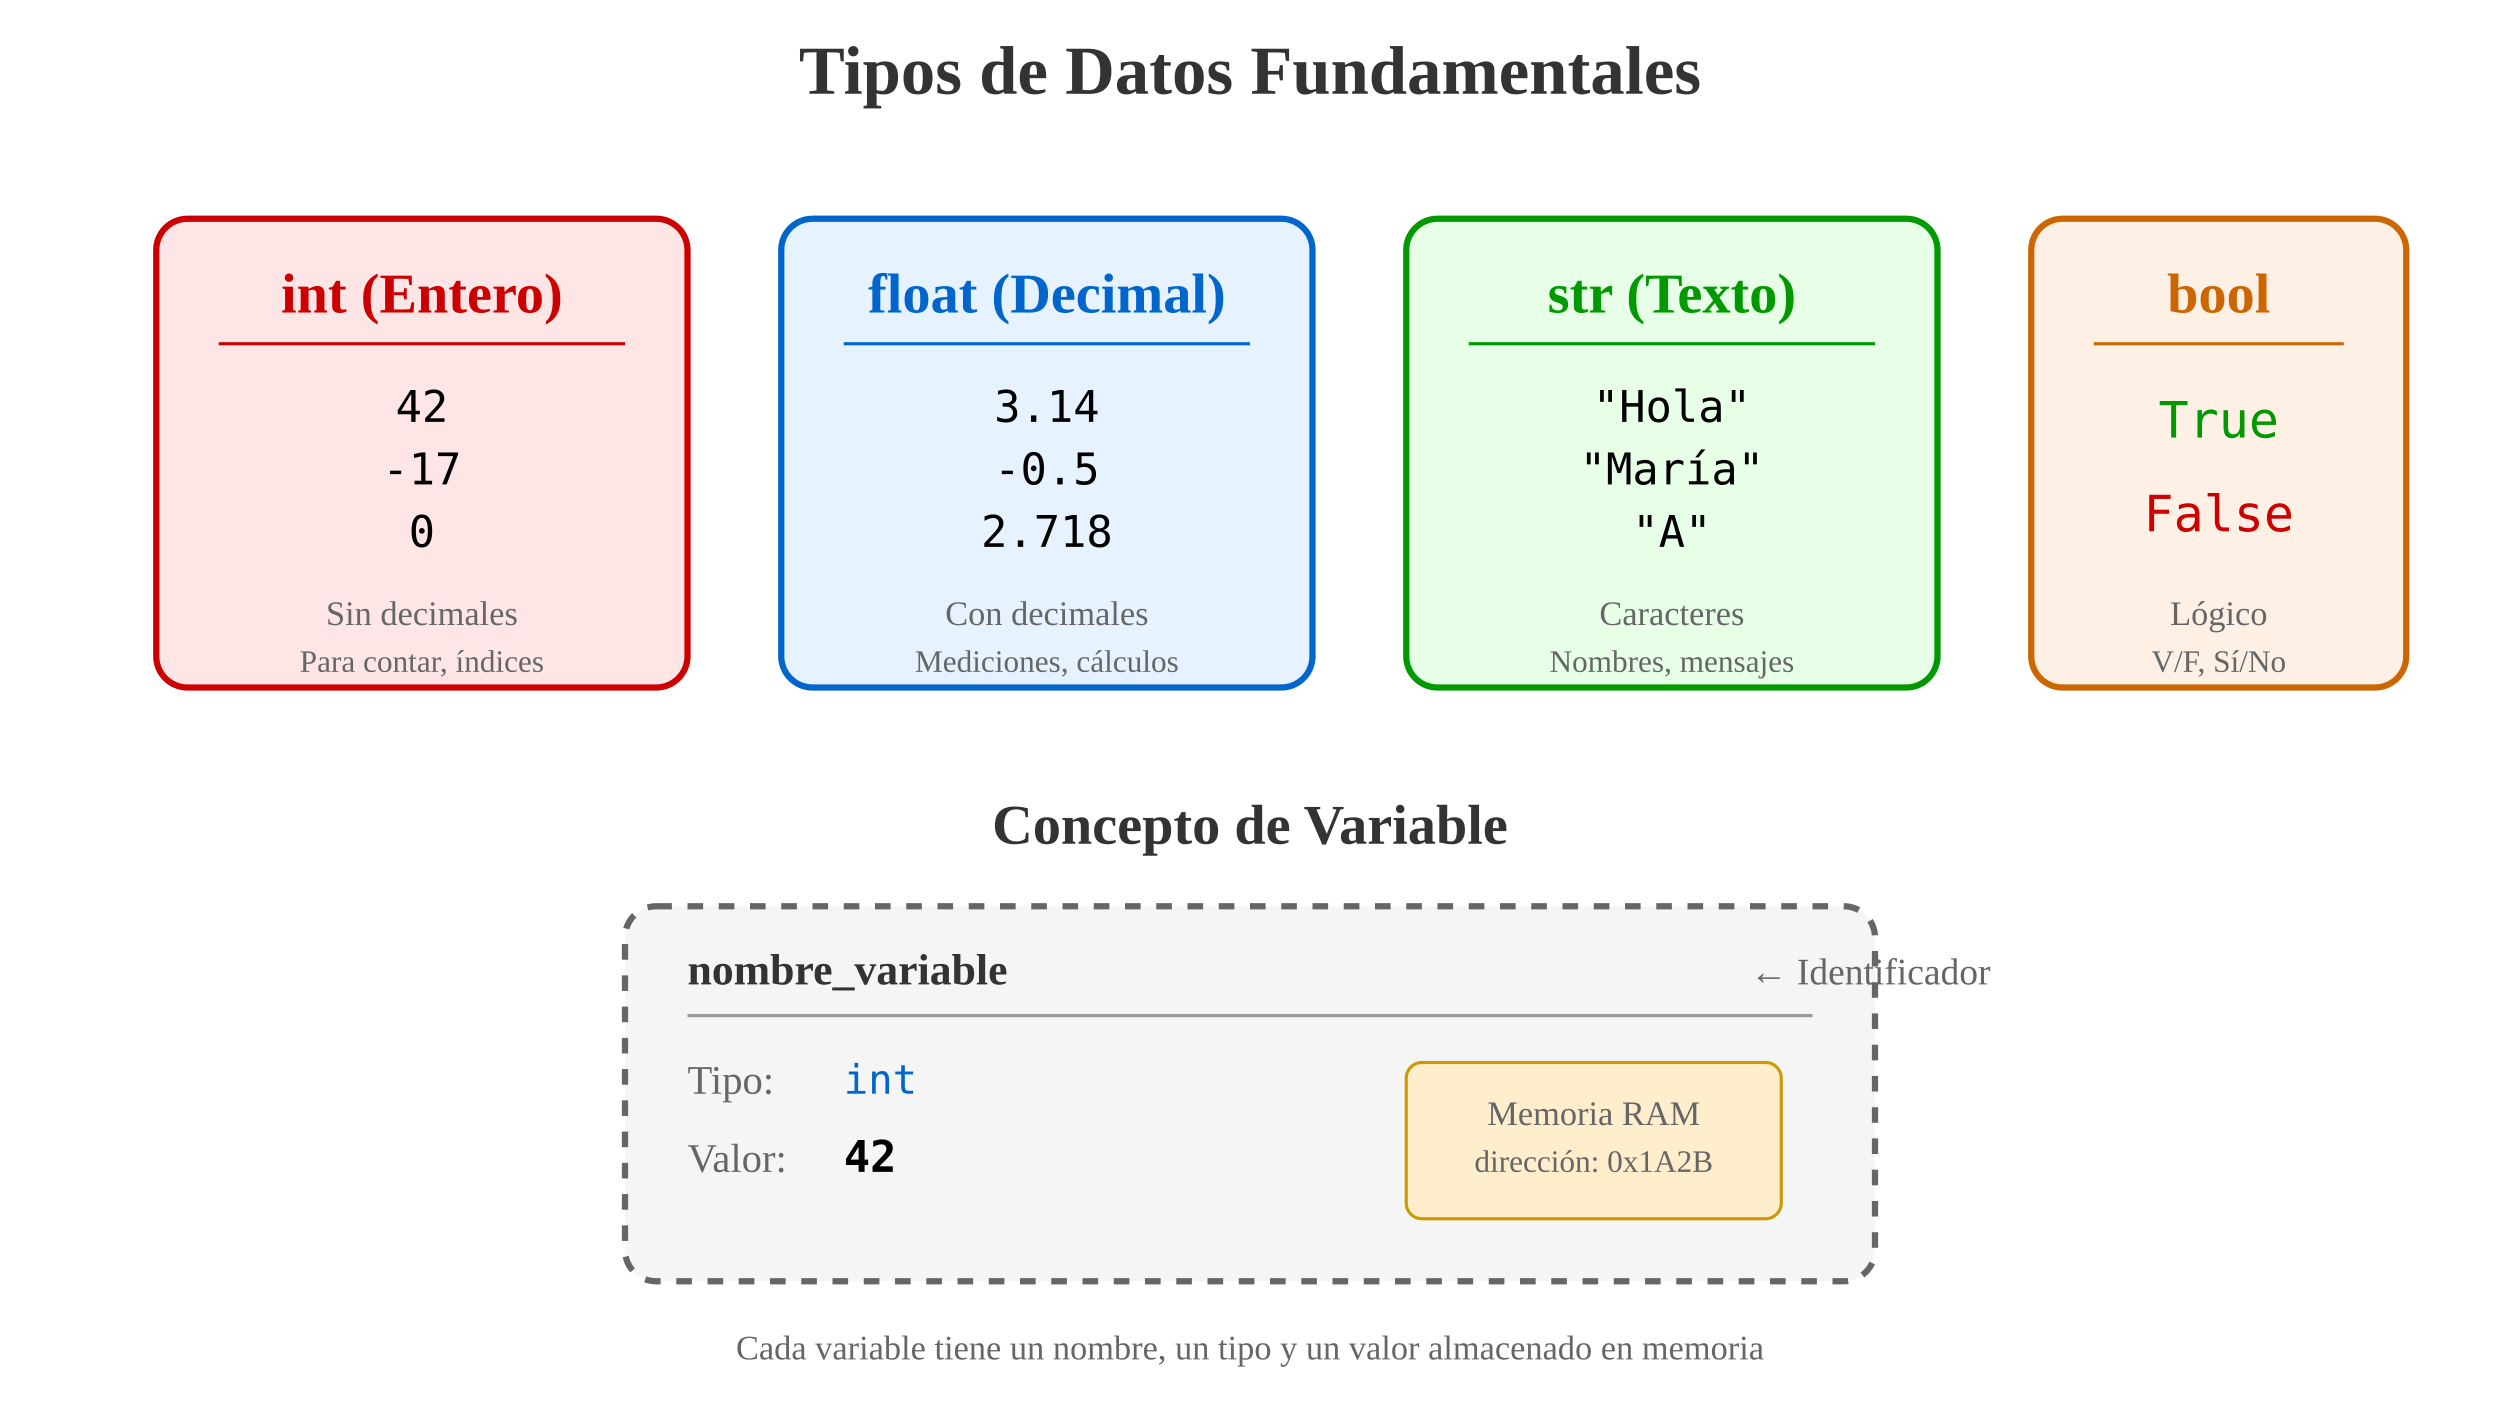
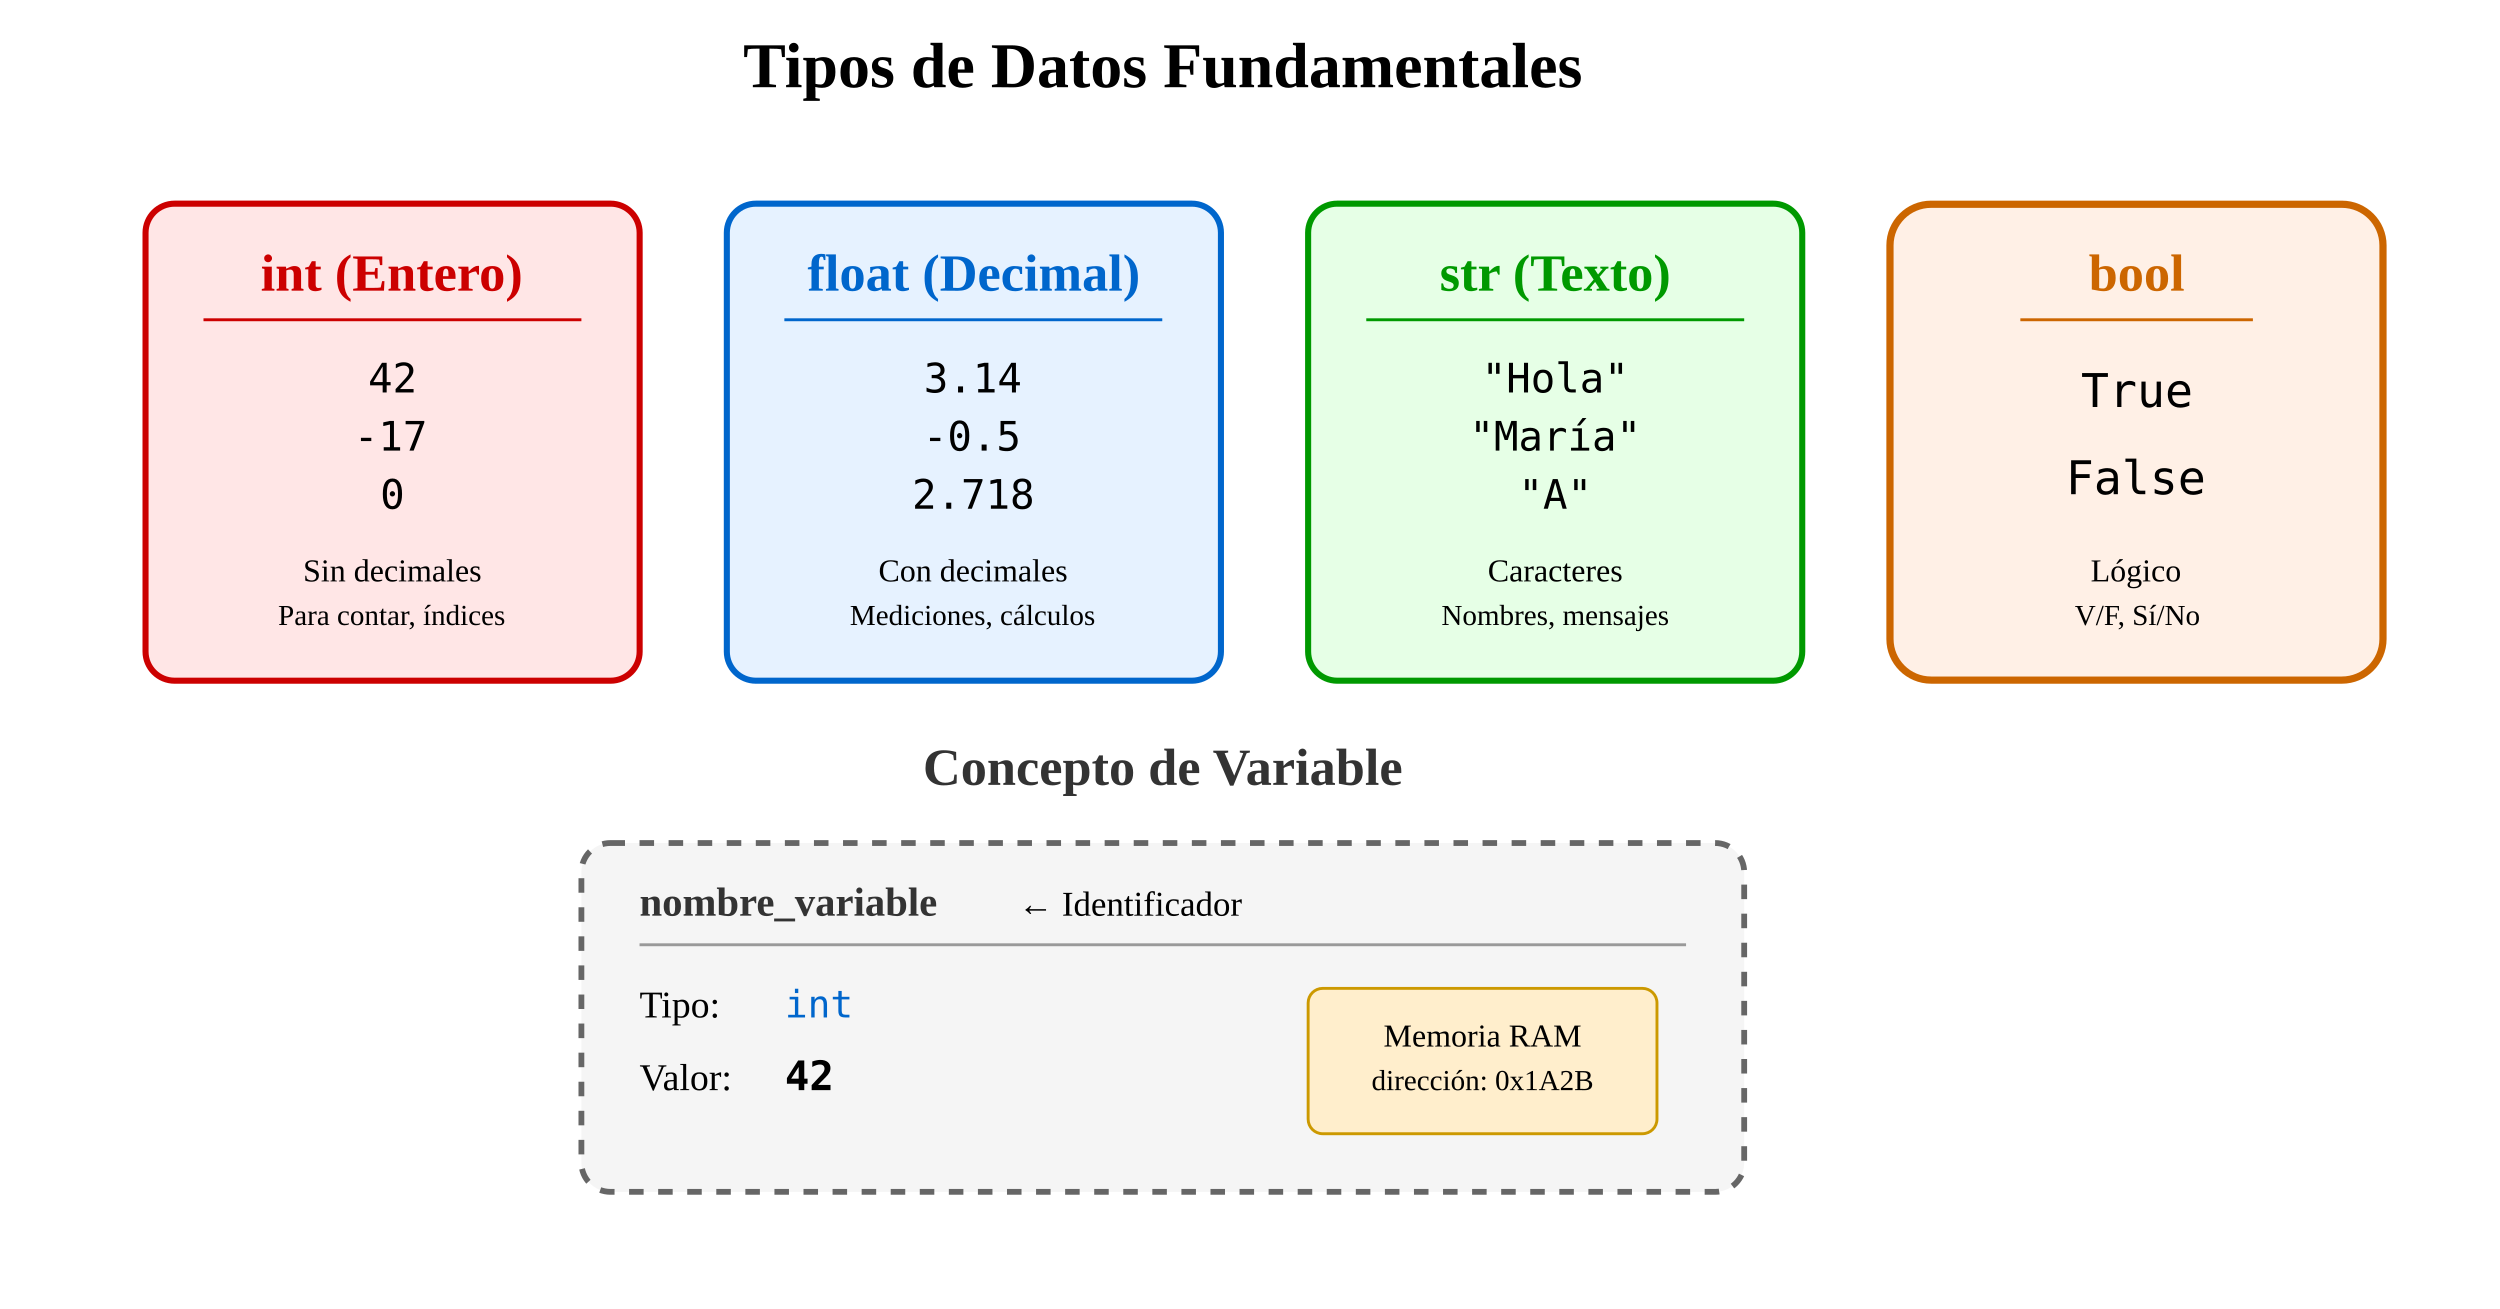
- <svg xmlns="http://www.w3.org/2000/svg" viewBox="0 0 800 450">
-   <text x="400" y="30" font-size="22" font-weight="bold" text-anchor="middle" fill="#333">Tipos de Datos Fundamentales</text>
-   <g>
-     <rect x="50" y="70" width="170" height="150" rx="10" fill="#ffe6e6" stroke="#cc0000" stroke-width="2" />
-     <text x="135" y="100" font-size="18" font-weight="bold" text-anchor="middle" fill="#cc0000">int (Entero)</text>
-     <line x1="70" y1="110" x2="200" y2="110" stroke="#cc0000" stroke-width="1" />
-     <text x="135" y="135" font-size="14" text-anchor="middle" font-family="monospace">42</text>
-     <text x="135" y="155" font-size="14" text-anchor="middle" font-family="monospace">-17</text>
-     <text x="135" y="175" font-size="14" text-anchor="middle" font-family="monospace">0</text>
-     <text x="135" y="200" font-size="11" text-anchor="middle" fill="#666">Sin decimales</text>
-     <text x="135" y="215" font-size="10" text-anchor="middle" fill="#666">Para contar, índices</text>
-   </g>
-   <g>
-     <rect x="250" y="70" width="170" height="150" rx="10" fill="#e6f2ff" stroke="#0066cc" stroke-width="2" />
-     <text x="335" y="100" font-size="18" font-weight="bold" text-anchor="middle" fill="#0066cc">float (Decimal)</text>
-     <line x1="270" y1="110" x2="400" y2="110" stroke="#0066cc" stroke-width="1" />
-     <text x="335" y="135" font-size="14" text-anchor="middle" font-family="monospace">3.14</text>
-     <text x="335" y="155" font-size="14" text-anchor="middle" font-family="monospace">-0.5</text>
-     <text x="335" y="175" font-size="14" text-anchor="middle" font-family="monospace">2.718</text>
-     <text x="335" y="200" font-size="11" text-anchor="middle" fill="#666">Con decimales</text>
-     <text x="335" y="215" font-size="10" text-anchor="middle" fill="#666">Mediciones, cálculos</text>
-   </g>
-   <g>
-     <rect x="450" y="70" width="170" height="150" rx="10" fill="#e6ffe6" stroke="#009900" stroke-width="2" />
-     <text x="535" y="100" font-size="18" font-weight="bold" text-anchor="middle" fill="#009900">str (Texto)</text>
-     <line x1="470" y1="110" x2="600" y2="110" stroke="#009900" stroke-width="1" />
-     <text x="535" y="135" font-size="14" text-anchor="middle" font-family="monospace">"Hola"</text>
-     <text x="535" y="155" font-size="14" text-anchor="middle" font-family="monospace">"María"</text>
-     <text x="535" y="175" font-size="14" text-anchor="middle" font-family="monospace">"A"</text>
-     <text x="535" y="200" font-size="11" text-anchor="middle" fill="#666">Caracteres</text>
-     <text x="535" y="215" font-size="10" text-anchor="middle" fill="#666">Nombres, mensajes</text>
-   </g>
-   <g>
-     <rect x="650" y="70" width="120" height="150" rx="10" fill="#fff0e6" stroke="#cc6600" stroke-width="2" />
-     <text x="710" y="100" font-size="18" font-weight="bold" text-anchor="middle" fill="#cc6600">bool</text>
-     <line x1="670" y1="110" x2="750" y2="110" stroke="#cc6600" stroke-width="1" />
-     <text x="710" y="140" font-size="16" text-anchor="middle" font-family="monospace" fill="#009900">True</text>
-     <text x="710" y="170" font-size="16" text-anchor="middle" font-family="monospace" fill="#cc0000">False</text>
-     <text x="710" y="200" font-size="11" text-anchor="middle" fill="#666">Lógico</text>
-     <text x="710" y="215" font-size="10" text-anchor="middle" fill="#666">V/F, Sí/No</text>
-   </g>
-   <g>
-     <text x="400" y="270" font-size="18" font-weight="bold" text-anchor="middle" fill="#333">Concepto de Variable</text>
-     <rect x="200" y="290" width="400" height="120" rx="10" fill="#f5f5f5" stroke="#666" stroke-width="2" stroke-dasharray="5,5" />
-     <text x="220" y="315" font-size="14" font-weight="bold" fill="#333">nombre_variable</text>
-     <text x="560" y="315" font-size="12" fill="#666">← Identificador</text>
-     <line x1="220" y1="325" x2="580" y2="325" stroke="#999" stroke-width="1" />
-     <text x="220" y="350" font-size="13" fill="#666">Tipo:</text>
-     <text x="270" y="350" font-size="13" font-family="monospace" fill="#0066cc">int</text>
-     <text x="220" y="375" font-size="13" fill="#666">Valor:</text>
-     <text x="270" y="375" font-size="14" font-family="monospace" font-weight="bold">42</text>
-     <rect x="450" y="340" width="120" height="50" rx="5" fill="#ffeecc" stroke="#cc9900" stroke-width="1" />
-     <text x="510" y="360" font-size="11" text-anchor="middle" fill="#666">Memoria RAM</text>
-     <text x="510" y="375" font-size="10" text-anchor="middle" fill="#666">dirección: 0x1A2B</text>
-   </g>
-   <text x="400" y="435" font-size="11" text-anchor="middle" fill="#666">Cada variable tiene un nombre, un tipo y un valor almacenado en memoria</text>
+ <svg xmlns="http://www.w3.org/2000/svg" viewBox="0 0 860 450" version="1.1" id="svg34" width="860" height="450">
+   <defs id="defs34" />
+   <text x="400" y="30" font-size="22px" font-weight="bold" text-anchor="middle" fill="#333" id="text1" style="fill:#000000;fill-opacity:1">Tipos de Datos Fundamentales</text>
+   <rect x="50.066" y="70.06" width="169.971" height="164.103" rx="9.998" fill="#ffe6e6" stroke="#cc0000" stroke-width="2.092" id="rect1" />
+   <text x="134.748" y="100" font-size="18px" font-weight="bold" text-anchor="middle" fill="#cc0000" id="text2">int (Entero)</text>
+   <line x1="70" y1="110" x2="200" y2="110" stroke="#cc0000" stroke-width="1" id="line2" style="fill:#000000" />
+   <text x="135.035" y="135" font-size="14px" text-anchor="middle" font-family="monospace" id="text3" style="fill:#000000;fill-opacity:1">42</text>
+   <text x="134.37" y="155" font-size="14px" text-anchor="middle" font-family="monospace" id="text4" style="fill:#000000;fill-opacity:1">-17</text>
+   <text x="135" y="175" font-size="14px" text-anchor="middle" font-family="monospace" id="text5" style="fill:#000000;fill-opacity:1">0</text>
+   <text x="134.967" y="200" font-size="11px" text-anchor="middle" fill="#666666" id="text6" style="fill:#000000;fill-opacity:1">Sin decimales</text>
+   <text x="134.74" y="215" font-size="10px" text-anchor="middle" fill="#666666" id="text7" style="fill:#000000;fill-opacity:1">Para contar, índices</text>
+   <rect x="250.032" y="70.06" width="169.971" height="164.103" rx="9.998" fill="#e6f2ff" stroke="#0066cc" stroke-width="2.092" id="rect7" />
+   <text x="335" y="100" font-size="18px" font-weight="bold" text-anchor="middle" fill="#0066cc" id="text8">float (Decimal)</text>
+   <line x1="269.82" y1="110" x2="399.82" y2="110" stroke="#0066cc" stroke-width="1" id="line8" style="fill:#000000" />
+   <text x="334.652" y="135" font-size="14px" text-anchor="middle" font-family="monospace" id="text9" style="fill:#000000;fill-opacity:1">3.14</text>
+   <text x="334.337" y="155" font-size="14px" text-anchor="middle" font-family="monospace" id="text10" style="fill:#000000;fill-opacity:1">-0.5</text>
+   <text x="334.813" y="175" font-size="14px" text-anchor="middle" font-family="monospace" id="text11" style="fill:#000000;fill-opacity:1">2.718</text>
+   <text x="334.732" y="200" font-size="11px" text-anchor="middle" fill="#666666" id="text12" style="fill:#000000;fill-opacity:1">Con decimales</text>
+   <text x="334.56" y="215" font-size="10px" text-anchor="middle" fill="#666666" id="text13" style="fill:#000000;fill-opacity:1">Mediciones, cálculos</text>
+   <rect x="449.997" y="70.06" width="169.971" height="164.103" rx="9.998" fill="#e6ffe6" stroke="#009900" stroke-width="2.092" id="rect13" />
+   <text x="535" y="100" font-size="18px" font-weight="bold" text-anchor="middle" fill="#009900" id="text14">str (Texto)</text>
+   <line x1="470" y1="110" x2="600" y2="110" stroke="#009900" stroke-width="1" id="line14" style="fill:#000000" />
+   <text x="535" y="135" font-size="14px" text-anchor="middle" font-family="monospace" id="text15" style="fill:#000000;fill-opacity:1">"Hola"</text>
+   <text x="535" y="155" font-size="14px" text-anchor="middle" font-family="monospace" id="text16" style="fill:#000000;fill-opacity:1">"María"</text>
+   <text x="535" y="175" font-size="14px" text-anchor="middle" font-family="monospace" id="text17" style="fill:#000000;fill-opacity:1">"A"</text>
+   <text x="535" y="200" font-size="11px" text-anchor="middle" fill="#666666" id="text18" style="fill:#000000;fill-opacity:1">Caracteres</text>
+   <text x="535" y="215" font-size="10px" text-anchor="middle" fill="#666666" id="text19" style="fill:#000000;fill-opacity:1">Nombres, mensajes</text>
+   <rect x="650.151" y="70.265" width="169.596" height="163.692" rx="14.133" fill="#fff0e6" stroke="#cc6600" stroke-width="2.484" id="rect19" />
+   <text x="735.009" y="100" font-size="18px" font-weight="bold" text-anchor="middle" fill="#cc6600" id="text20">bool</text>
+   <line x1="695" y1="110" x2="775" y2="110" stroke="#cc6600" stroke-width="1" id="line20" style="fill:#000000" />
+   <text x="735.12" y="140" font-size="16px" text-anchor="middle" font-family="monospace" fill="#009900" id="text21" style="fill:#000000;fill-opacity:1">True</text>
+   <text x="734.72" y="170" font-size="16px" text-anchor="middle" font-family="monospace" fill="#cc0000" id="text22" style="fill:#000000;fill-opacity:1">False</text>
+   <text x="734.763" y="200" font-size="11px" text-anchor="middle" fill="#666666" id="text23" style="fill:#000000;fill-opacity:1">Lógico</text>
+   <text x="735.27" y="215" font-size="10px" text-anchor="middle" fill="#666666" id="text24" style="fill:#000000;fill-opacity:1">V/F, Sí/No</text>
+   <text x="400" y="270" font-size="18px" font-weight="bold" text-anchor="middle" fill="#333333" id="text25">Concepto de Variable</text>
+   <rect x="200" y="290" width="400" height="120" rx="10" fill="#f5f5f5" stroke="#666666" stroke-width="2" stroke-dasharray="5, 5" id="rect25" />
+   <text x="220" y="315" font-size="14px" font-weight="bold" fill="#333333" id="text26">nombre_variable</text>
+   <text x="350.291" y="315" font-size="12px" fill="#666666" id="text27" style="fill:#000000;fill-opacity:1">← Identificador</text>
+   <line x1="220" y1="325" x2="580" y2="325" stroke="#999999" stroke-width="1" id="line27" />
+   <text x="220" y="350" font-size="13px" fill="#666666" id="text28" style="fill:#000000;fill-opacity:1">Tipo:</text>
+   <text x="270" y="350" font-size="13px" font-family="monospace" fill="#0066cc" id="text29">int</text>
+   <text x="220" y="375" font-size="13px" fill="#666666" id="text30" style="fill:#000000;fill-opacity:1">Valor:</text>
+   <text x="270" y="375" font-size="14px" font-family="monospace" font-weight="bold" id="text31">42</text>
+   <rect x="450" y="340" width="120" height="50" rx="5" fill="#ffeecc" stroke="#cc9900" stroke-width="1" id="rect31" />
+   <text x="510" y="360" font-size="11px" text-anchor="middle" fill="#666666" id="text32" style="fill:#000000;fill-opacity:1">Memoria RAM</text>
+   <text x="510" y="375" font-size="10px" text-anchor="middle" fill="#666666" id="text33" style="fill:#000000;fill-opacity:1">dirección: 0x1A2B</text>
</svg>
